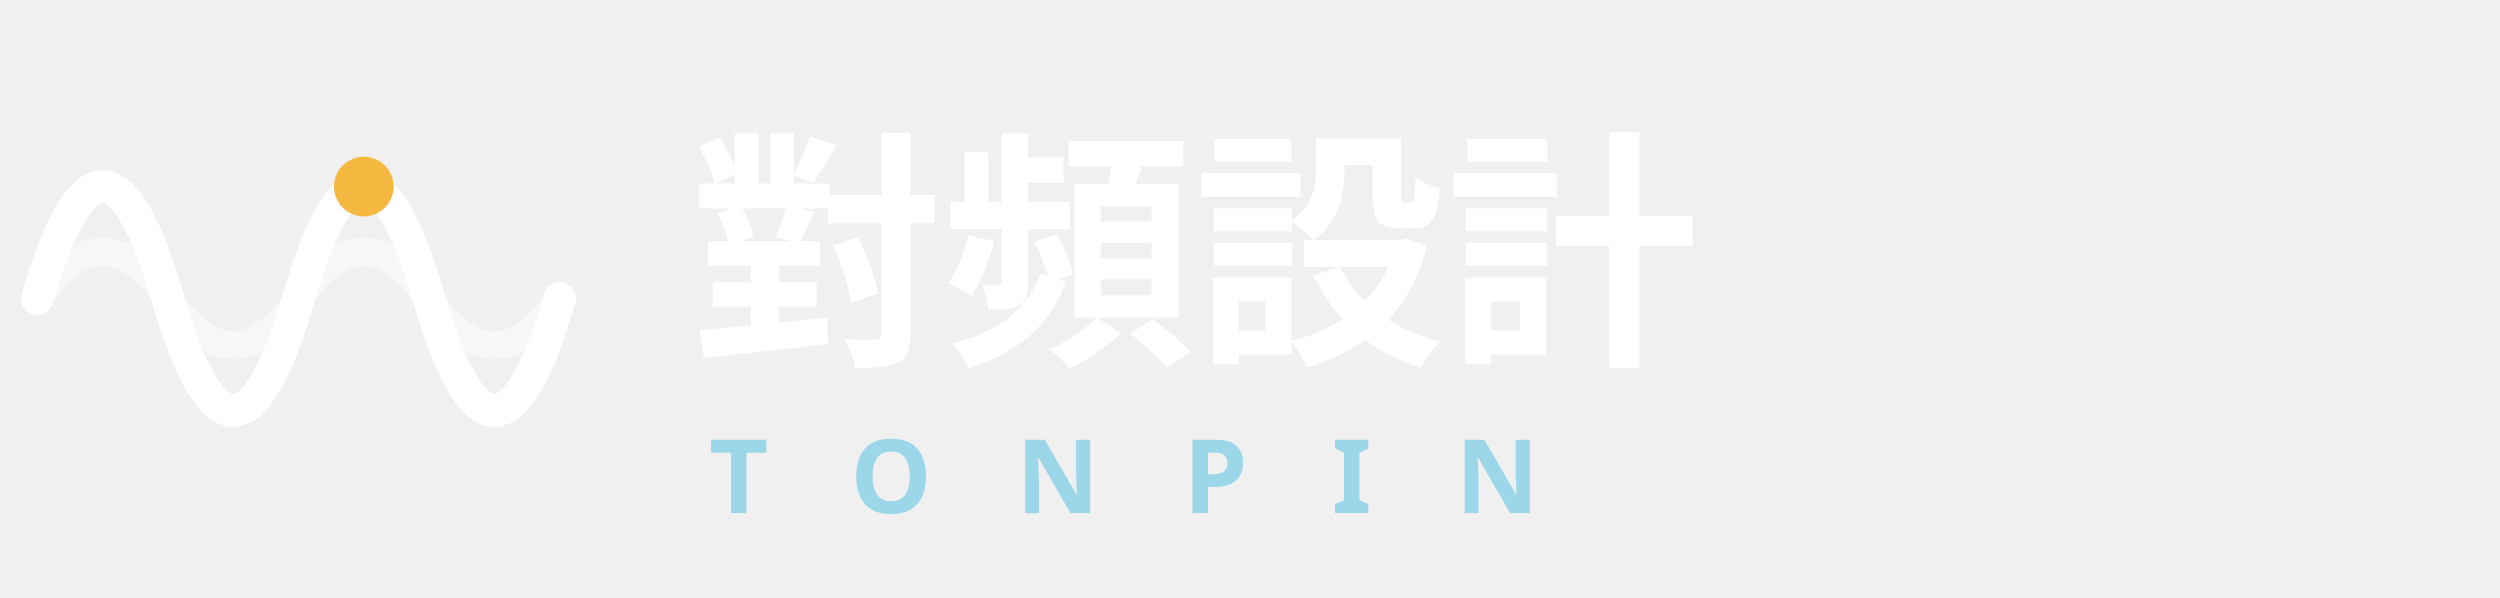
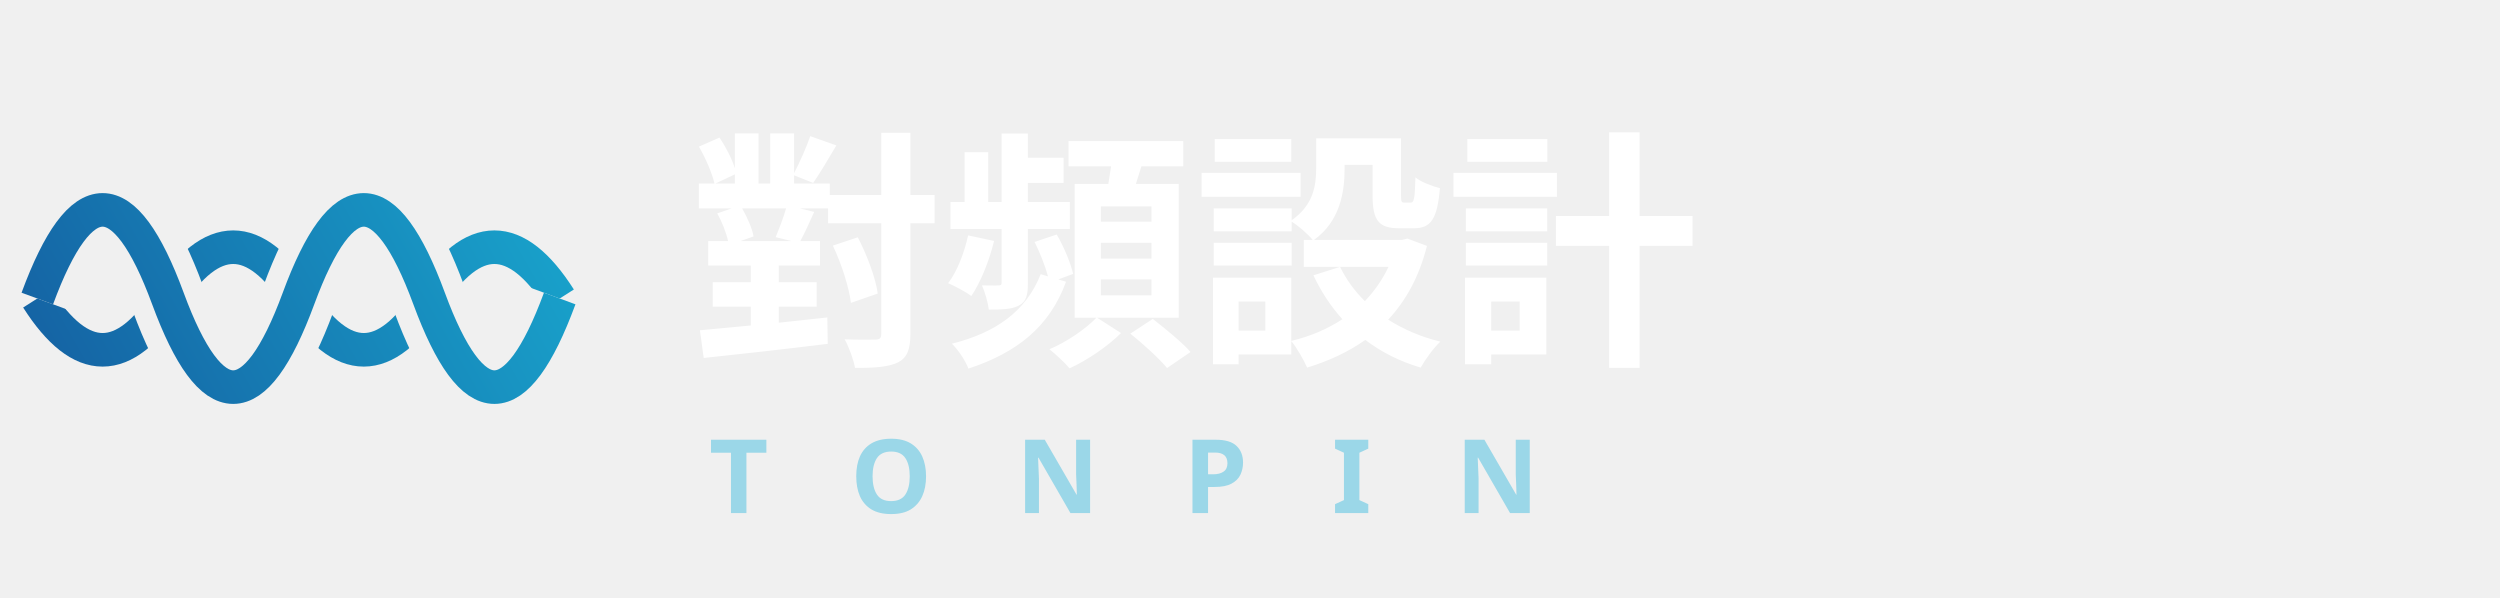
<svg xmlns="http://www.w3.org/2000/svg" viewBox="0 0 268 64" fill="none" role="img" aria-label="對頻設計 tonpin">
-   <path d="M4 32 Q11 22 18 32 T32 32 T46 32 T60 32" stroke="#FFFFFF" stroke-width="3" stroke-linecap="round" opacity="0.45" />
-   <path d="M4 32 Q11 8 18 32 T32 32 T46 32 T60 32" stroke="#FFFFFF" stroke-width="3.5" stroke-linecap="round" />
-   <circle cx="39" cy="20" r="3.2" fill="#F5B942" />
+   <defs>
+     <linearGradient id="scg" x1="4" y1="48" x2="60" y2="16" gradientUnits="userSpaceOnUse">
+       <stop offset="0" stop-color="#145DA0" />
+       <stop offset="1" stop-color="#19A7CE" />
+     </linearGradient>
+   </defs>
+   <mask id="cut" maskUnits="userSpaceOnUse" x="0" y="0" width="64" height="64">
+     <rect width="64" height="64" fill="#fff" />
+     <path d="M4 32 Q11 13 18 32 T32 32 T46 32 T60 32" stroke="#000" stroke-width="8" fill="none" />
+   </mask>
+   <path d="M4 32 Q11 43 18 32 T32 32 T46 32 T60 32" stroke="url(#scg)" stroke-width="3.6" fill="none" stroke-linecap="butt" mask="url(#cut)" />
+   <path d="M4 32 Q11 13 18 32 T32 32 T46 32 T60 32" stroke="url(#scg)" stroke-width="3.6" fill="none" stroke-linecap="butt" />
  <text x="74" y="37" font-family="'Noto Sans TC','PingFang TC','Microsoft JhengHei',sans-serif" font-size="27" font-weight="700" fill="#FFFFFF">對頻設計</text>
  <text x="76" y="55" font-family="'Outfit','Noto Sans TC',sans-serif" font-size="11" font-weight="600" letter-spacing="9" fill="#9BD7E8">TONPIN</text>
</svg>
